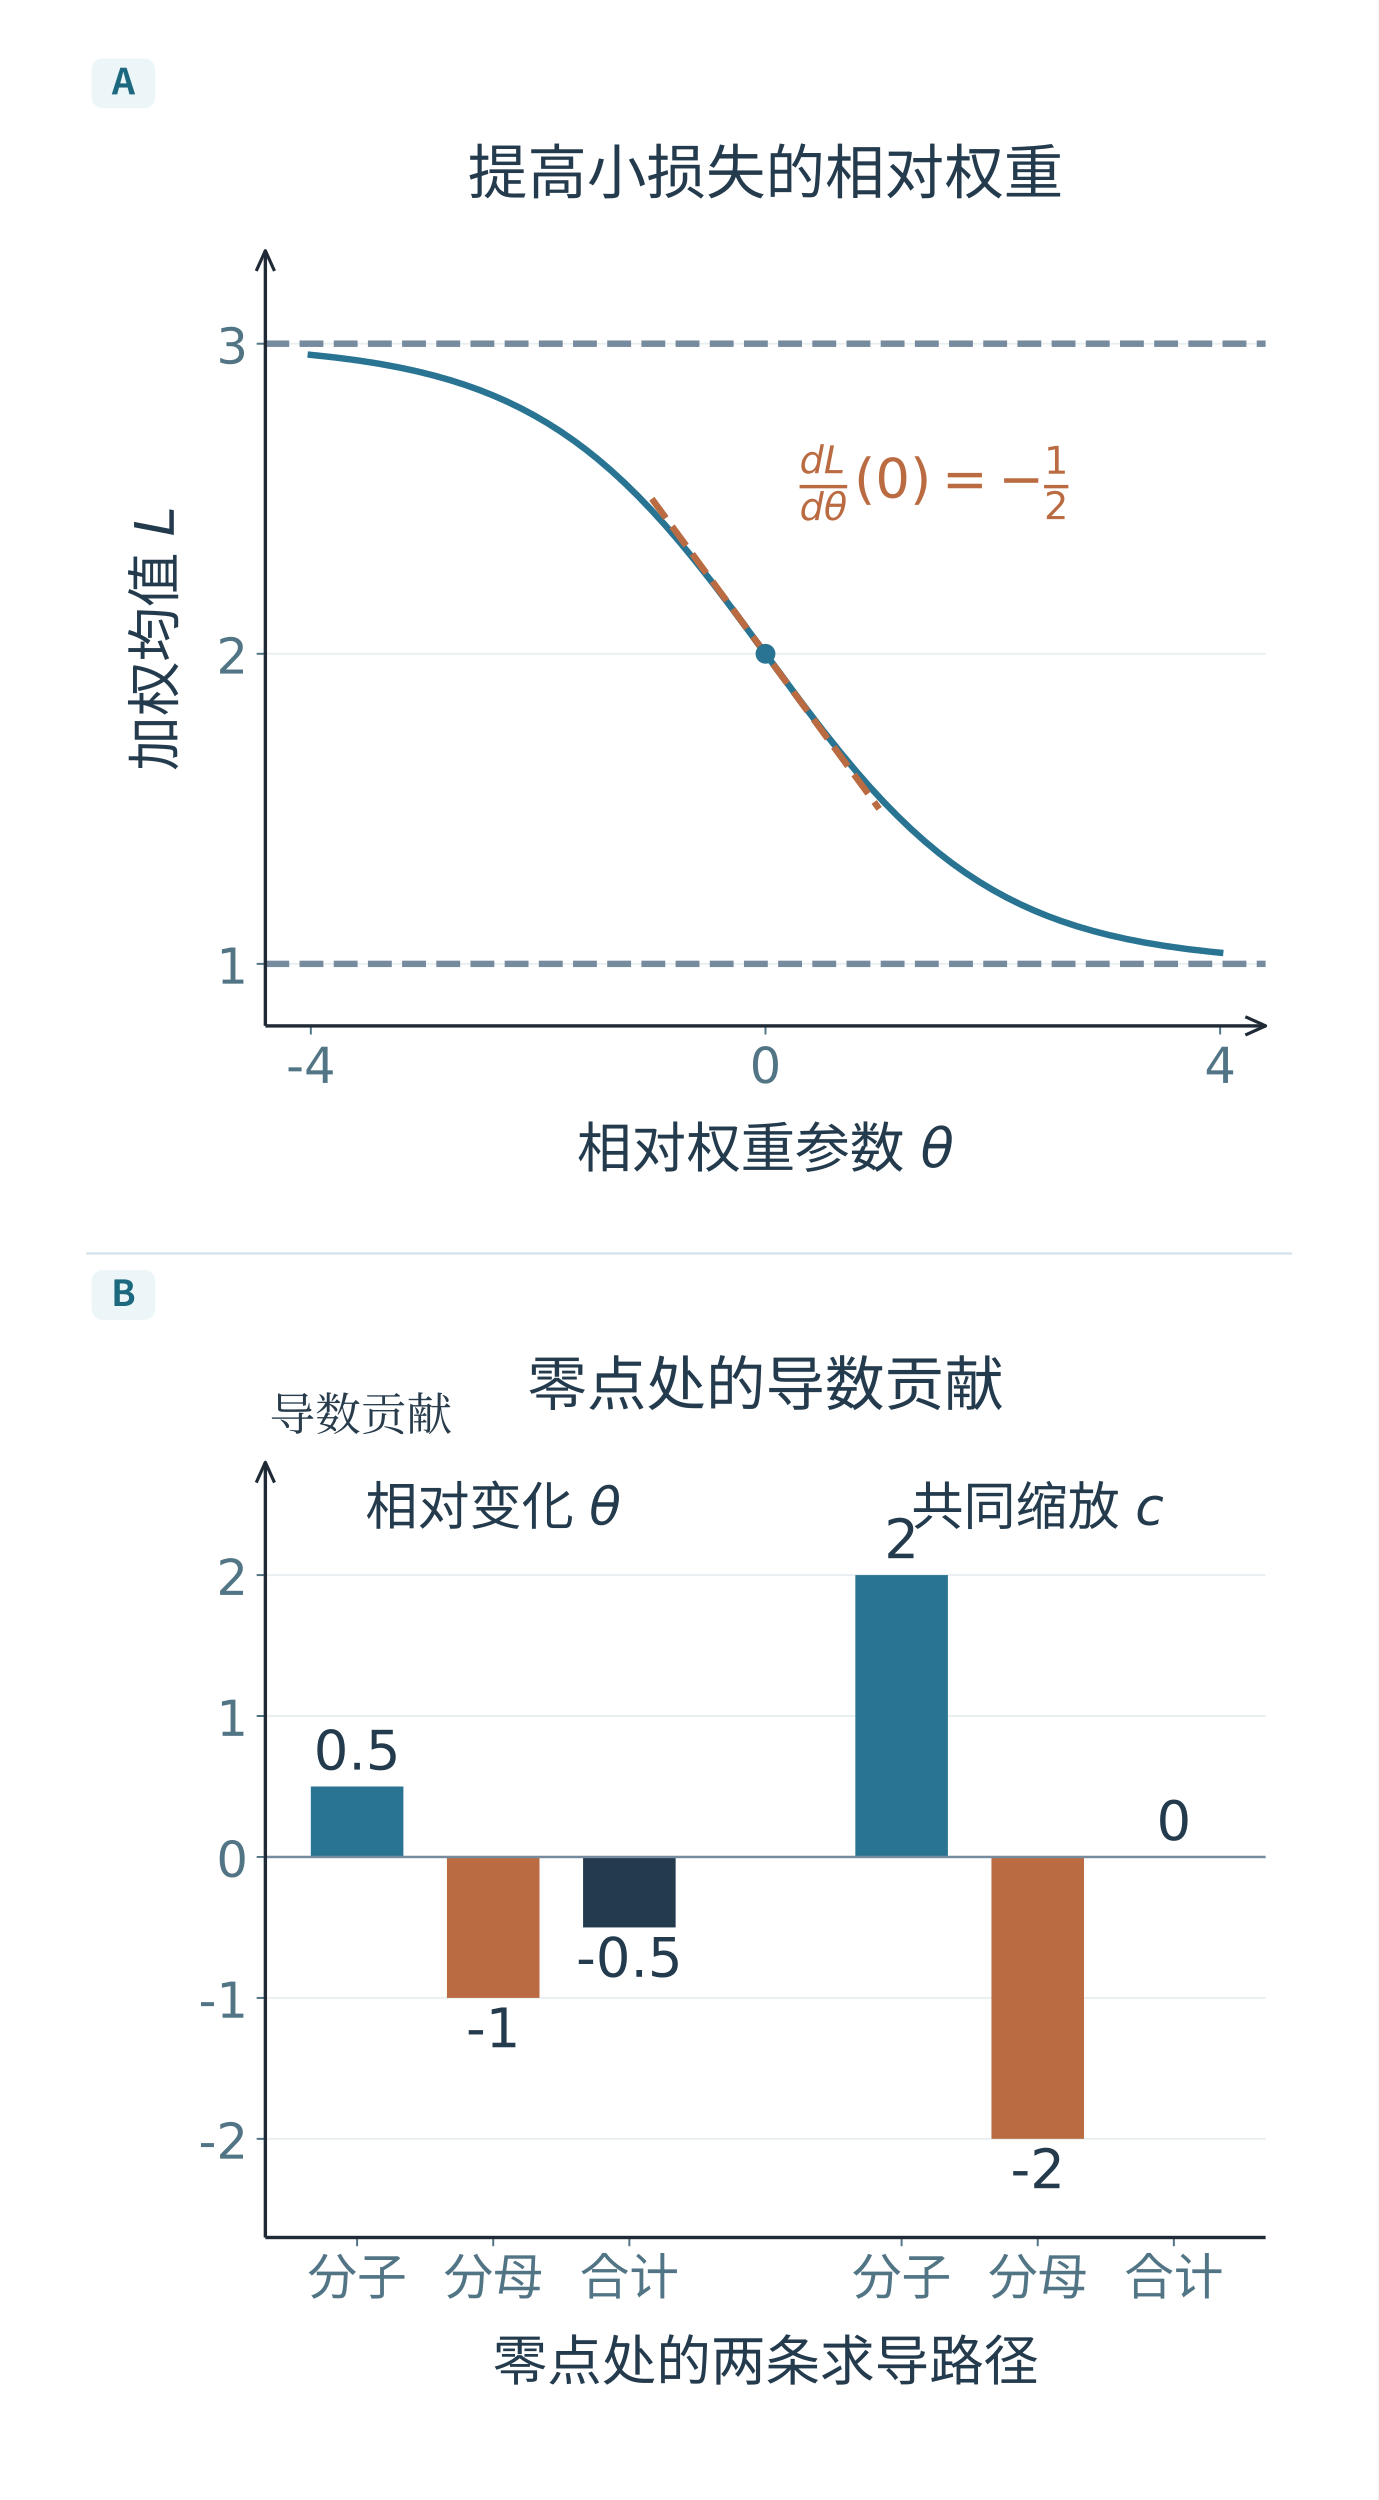
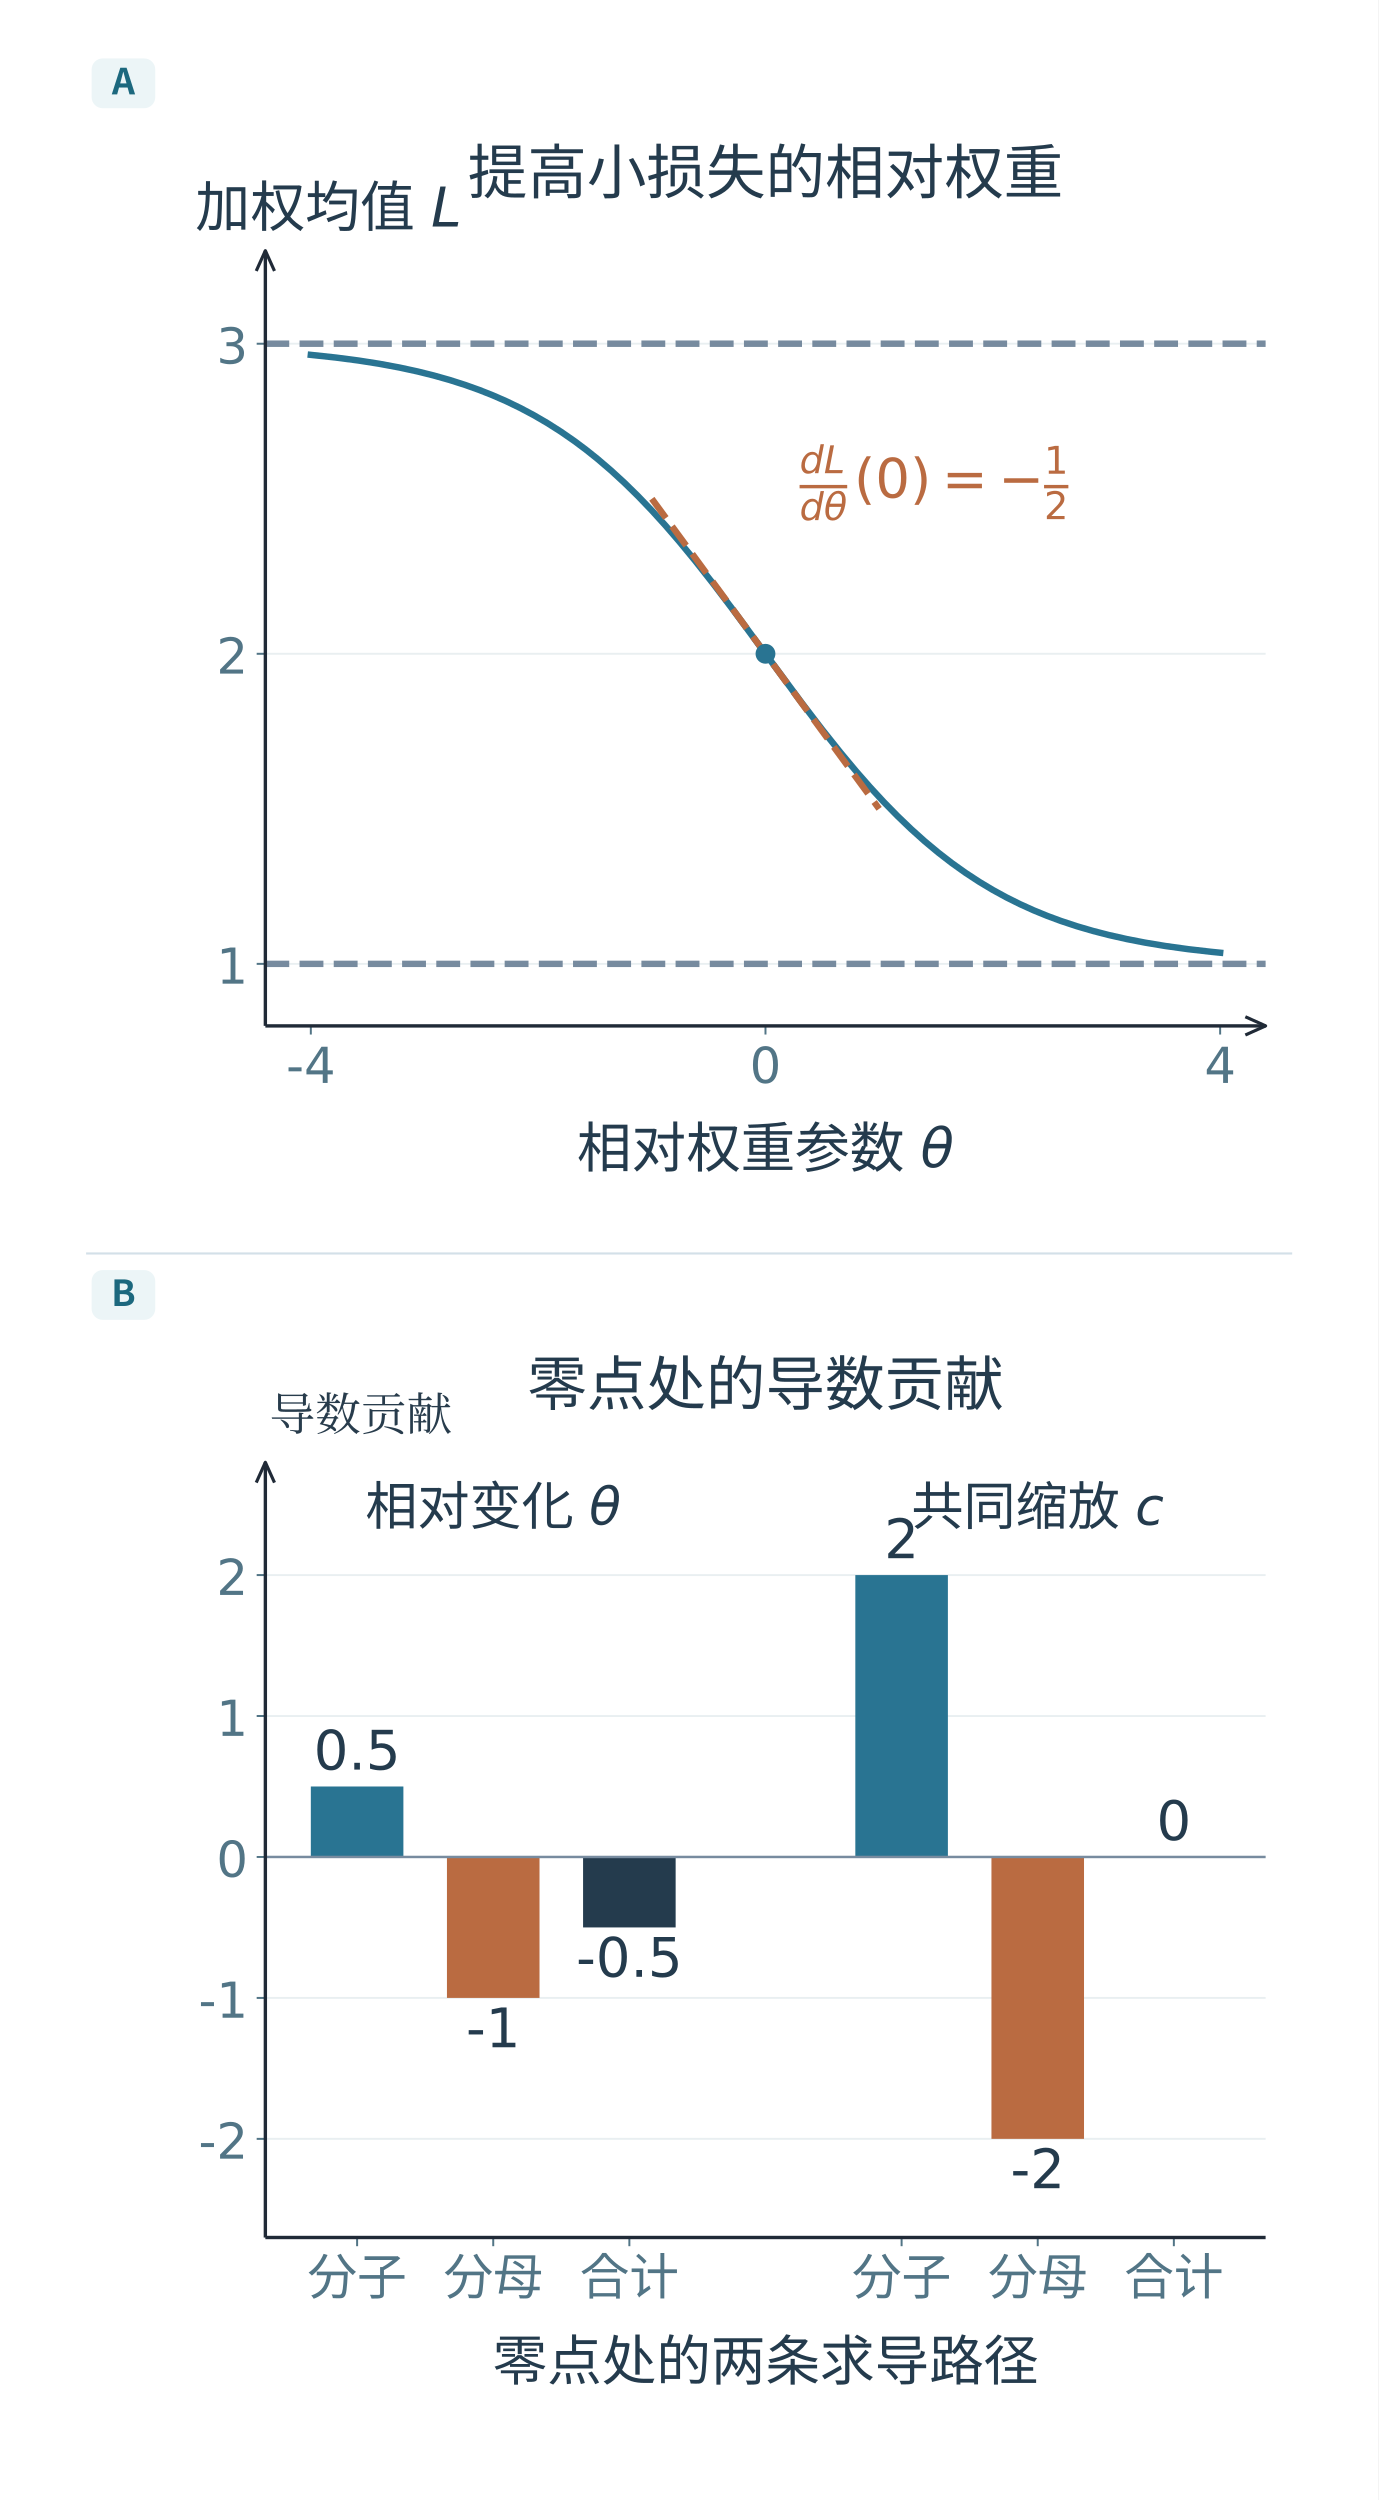
<svg xmlns="http://www.w3.org/2000/svg" xmlns:xlink="http://www.w3.org/1999/xlink" width="996.48" height="1807.48" viewBox="-18.24 110.76 996.48 1807.48" role="img" aria-labelledby="diagram-title">
  <defs>
    <style type="text/css">*{stroke-linejoin: round; stroke-linecap: butt}</style>
    <path id="me010e89518" d="M 0 0 L 0 3.5 " style="stroke: #527586; stroke-width: 0.8" />
    <path id="mdba29f1789" d="M 0 0 L -3.5 0 " style="stroke: #527586; stroke-width: 0.8" />
    <path id="m7f87ee3a0f" d="M 0 3.5 C 0.928 3.5 1.819 3.131 2.475 2.475 C 3.131 1.819 3.5 0.928 3.5 0 C 3.5 -0.928 3.131 -1.819 2.475 -2.475 C 1.819 -3.131 0.928 -3.5 0 -3.5 C -0.928 -3.5 -1.819 -3.131 -2.475 -2.475 C -3.131 -1.819 -3.5 -0.928 -3.5 0 C -3.5 0.928 -3.131 1.819 -2.475 2.475 C -1.819 3.131 -0.928 3.5 0 3.5 z " style="stroke: #297492" />
    <clipPath id="p6cd1a3af29">
      <rect x="115.2" y="90.72" width="403.2" height="312.48" />
    </clipPath>
    <clipPath id="pb2542cc7dc">
      <rect x="679.68" y="90.72" width="403.2" height="312.48" />
    </clipPath>
  </defs>
  <rect id="edition-paper" x="-18.24" y="110.76" width="996.48" height="1807.48" fill="#ffffff" />
  <svg id="edition-view" x="0" y="129" width="960" height="1771" viewBox="0 129 960 1771" overflow="hidden">
    <rect x="0" y="0" width="960" height="1900" fill="#ffffff" />
    <g font-family="Microsoft YaHei, Noto Sans CJK SC, Arial, sans-serif">
      <rect x="48" y="153" width="46" height="36" rx="8" fill="#ecf5f7" />
      <text x="71" y="179" font-size="26" font-weight="700" fill="#1c687e" text-anchor="middle">A</text>
    </g>
    <g transform="translate(-33.0069 129.2948) scale(1.793574)">
      <g id="axes_1">
        <g id="patch_2">
          <path d="M 115.2 403.2 L 518.4 403.2 L 518.4 90.72 L 115.2 90.72 z " style="fill: #ffffff" />
        </g>
        <g id="matplotlib.axis_1">
          <g id="xtick_1">
            <g id="line2d_1">
      </g>
            <g id="line2d_2">
              <g>
                <use xlink:href="#me010e89518" x="133.527" y="403.2" style="fill: #527586; stroke: #527586; stroke-width: 0.8" />
              </g>
            </g>
            <g id="text_1">
              <text style="font-size: 20px; font-family: 'Microsoft YaHei', 'DejaVu Sans'; text-anchor: middle; fill: #527586" x="133.527" y="426.188" transform="rotate(-0 133.5273 426.1875)">-4</text>
            </g>
          </g>
          <g id="xtick_2">
            <g id="line2d_3">
      </g>
            <g id="line2d_4">
              <g>
                <use xlink:href="#me010e89518" x="316.8" y="403.2" style="fill: #527586; stroke: #527586; stroke-width: 0.8" />
              </g>
            </g>
            <g id="text_2">
              <text style="font-size: 20px; font-family: 'Microsoft YaHei', 'DejaVu Sans'; text-anchor: middle; fill: #527586" x="316.8" y="426.188" transform="rotate(-0 316.8 426.1875)">0</text>
            </g>
          </g>
          <g id="xtick_3">
            <g id="line2d_5">
      </g>
            <g id="line2d_6">
              <g>
                <use xlink:href="#me010e89518" x="500.073" y="403.2" style="fill: #527586; stroke: #527586; stroke-width: 0.8" />
              </g>
            </g>
            <g id="text_3">
              <text style="font-size: 20px; font-family: 'Microsoft YaHei', 'DejaVu Sans'; text-anchor: middle; fill: #527586" x="500.073" y="426.188" transform="rotate(-0 500.0727 426.1875)">4</text>
            </g>
          </g>
          <g id="text_4">
            <g style="fill: #243b4d" transform="translate(240.79 460.7456)">
              <text>
                <tspan x="0" y="-0.531" style="font-size: 22px; font-family: 'Microsoft YaHei'; fill: #243b4d">相</tspan>
                <tspan x="22" y="-0.531" style="font-size: 22px; font-family: 'Microsoft YaHei'; fill: #243b4d">对</tspan>
                <tspan x="44" y="-0.531" style="font-size: 22px; font-family: 'Microsoft YaHei'; fill: #243b4d">权</tspan>
                <tspan x="66" y="-0.531" style="font-size: 22px; font-family: 'Microsoft YaHei'; fill: #243b4d">重</tspan>
                <tspan x="88" y="-0.531" style="font-size: 22px; font-family: 'Microsoft YaHei'; fill: #243b4d">参</tspan>
                <tspan x="110" y="-0.531" style="font-size: 22px; font-family: 'Microsoft YaHei'; fill: #243b4d">数</tspan>
                <tspan x="132" y="-0.531" style="font-size: 22px; font-family: 'Microsoft YaHei'; fill: #243b4d"> </tspan>
                <tspan x="138.51" y="-0.531" style="font-style: oblique; font-size: 22px; font-family: 'DejaVu Sans'; fill: #243b4d">θ</tspan>
              </text>
            </g>
          </g>
        </g>
        <g id="matplotlib.axis_2">
          <g id="ytick_1">
            <g id="line2d_7">
              <line x1="115.2" y1="378.202" x2="518.4" y2="378.202" stroke="#d6e2e5" stroke-width="0.776" stroke-opacity="0.55" clip-path="url(#p6cd1a3af29)" />
            </g>
            <g id="line2d_8">
              <g>
                <use xlink:href="#mdba29f1789" x="115.2" y="378.202" style="fill: #527586; stroke: #527586; stroke-width: 0.8" />
              </g>
            </g>
            <g id="text_5">
              <text style="font-size: 20px; font-family: 'Microsoft YaHei', 'DejaVu Sans'; text-anchor: end; fill: #527586" x="108.2" y="386.195" transform="rotate(-0 108.2 386.1954)">1</text>
            </g>
          </g>
          <g id="ytick_2">
            <g id="line2d_9">
              <line x1="115.2" y1="253.21" x2="518.4" y2="253.21" stroke="#d6e2e5" stroke-width="0.776" stroke-opacity="0.55" clip-path="url(#p6cd1a3af29)" />
            </g>
            <g id="line2d_10">
              <g>
                <use xlink:href="#mdba29f1789" x="115.2" y="253.21" style="fill: #527586; stroke: #527586; stroke-width: 0.8" />
              </g>
            </g>
            <g id="text_6">
              <text style="font-size: 20px; font-family: 'Microsoft YaHei', 'DejaVu Sans'; text-anchor: end; fill: #527586" x="108.2" y="261.203" transform="rotate(-0 108.2 261.2034)">2</text>
            </g>
          </g>
          <g id="ytick_3">
            <g id="line2d_11">
              <line x1="115.2" y1="128.218" x2="518.4" y2="128.218" stroke="#d6e2e5" stroke-width="0.776" stroke-opacity="0.55" clip-path="url(#p6cd1a3af29)" />
            </g>
            <g id="line2d_12">
              <g>
                <use xlink:href="#mdba29f1789" x="115.2" y="128.218" style="fill: #527586; stroke: #527586; stroke-width: 0.8" />
              </g>
            </g>
            <g id="text_7">
              <text style="font-size: 20px; font-family: 'Microsoft YaHei', 'DejaVu Sans'; text-anchor: end; fill: #527586" x="108.2" y="136.211" transform="rotate(-0 108.2 136.2114)">3</text>
            </g>
          </g>
          <g id="text_8">
-             <g style="fill: #243b4d" transform="translate(79.00281 300.42) rotate(-90)">
-               <text>
-                 <tspan x="0" y="-0.703" style="font-size: 22px; font-family: 'Microsoft YaHei'; fill: #243b4d">加</tspan>
-                 <tspan x="22" y="-0.703" style="font-size: 22px; font-family: 'Microsoft YaHei'; fill: #243b4d">权</tspan>
-                 <tspan x="44" y="-0.703" style="font-size: 22px; font-family: 'Microsoft YaHei'; fill: #243b4d">均</tspan>
-                 <tspan x="66" y="-0.703" style="font-size: 22px; font-family: 'Microsoft YaHei'; fill: #243b4d">值</tspan>
-                 <tspan x="88" y="-0.703" style="font-size: 22px; font-family: 'Microsoft YaHei'; fill: #243b4d"> </tspan>
-                 <tspan x="94.51" y="-0.703" style="font-style: oblique; font-size: 22px; font-family: 'DejaVu Sans'; fill: #243b4d">L</tspan>
-               </text>
-             </g>
-           </g>
+ 
+      </g>
        </g>
        <g id="line2d_13">
          <path d="M 133.527 132.714 L 143.607 133.796 L 152.771 134.997 L 161.018 136.291 L 169.265 137.822 L 176.596 139.414 L 183.011 141.01 L 189.425 142.82 L 195.84 144.869 L 201.338 146.833 L 206.836 149.009 L 212.335 151.414 L 217.833 154.066 L 223.331 156.982 L 228.829 160.181 L 234.327 163.678 L 239.825 167.489 L 244.407 170.914 L 248.989 174.571 L 254.487 179.274 L 259.985 184.323 L 265.484 189.716 L 270.982 195.449 L 276.48 201.507 L 281.978 207.874 L 288.393 215.657 L 295.724 224.958 L 303.971 235.824 L 315.884 251.96 L 331.462 273.039 L 339.709 283.822 L 347.04 293.022 L 353.455 300.7 L 358.953 306.967 L 364.451 312.918 L 369.949 318.539 L 375.447 323.818 L 380.945 328.751 L 386.444 333.339 L 391.942 337.588 L 397.44 341.506 L 402.938 345.106 L 408.436 348.403 L 413.935 351.411 L 419.433 354.149 L 424.931 356.634 L 430.429 358.885 L 435.927 360.918 L 442.342 363.039 L 448.756 364.915 L 455.171 366.57 L 462.502 368.221 L 469.833 369.646 L 478.08 371.015 L 487.244 372.287 L 496.407 373.338 L 500.073 373.705 L 500.073 373.705 " clip-path="url(#p6cd1a3af29)" style="fill: none; stroke: #297492; stroke-width: 2.6; stroke-linecap: square" />
        </g>
        <g id="line2d_14">
          <path d="M 115.2 378.202 L 518.4 378.202 " clip-path="url(#p6cd1a3af29)" style="fill: none; stroke-dasharray: 9.62,4.16; stroke-dashoffset: 0; stroke: #778b9f; stroke-width: 2.6" />
        </g>
        <g id="line2d_15">
          <path d="M 115.2 128.218 L 518.4 128.218 " clip-path="url(#p6cd1a3af29)" style="fill: none; stroke-dasharray: 9.62,4.16; stroke-dashoffset: 0; stroke: #778b9f; stroke-width: 2.6" />
        </g>
        <g id="line2d_16">
          <path d="M 270.982 190.714 L 362.618 315.706 " clip-path="url(#p6cd1a3af29)" style="fill: none; stroke-dasharray: 9.62,4.16; stroke-dashoffset: 0; stroke: #ba6b41; stroke-width: 2.6" />
        </g>
        <g id="line2d_17">
          <g clip-path="url(#p6cd1a3af29)">
            <use xlink:href="#m7f87ee3a0f" x="316.8" y="253.21" style="fill: #297492; stroke: #297492" />
          </g>
        </g>
        <g id="patch_3">
          <line x1="115.2" y1="403.2" x2="115.2" y2="90.72" stroke="#202a37" stroke-width="1.362" />
          <polyline points="111.522,98.893 115.2,90.72 118.878,98.893" fill="none" stroke="#202a37" stroke-width="1.28" stroke-linejoin="round" stroke-linecap="round" />
        </g>
        <g id="patch_4">
          <line x1="115.2" y1="403.2" x2="518.4" y2="403.2" stroke="#202a37" stroke-width="1.362" />
          <polyline points="510.227,399.522 518.4,403.2 510.227,406.878" fill="none" stroke="#202a37" stroke-width="1.28" stroke-linejoin="round" stroke-linecap="round" />
        </g>
        <g id="text_9">
          <g style="fill: #ba6b41" transform="translate(330.5455 190.7136)">
            <text>
              <tspan x="0" y="-10.297" style="font-style: oblique; font-size: 15.4px; font-family: 'DejaVu Sans'; fill: #ba6b41">d</tspan>
              <tspan x="0" y="8.62" style="font-style: oblique; font-size: 15.4px; font-family: 'DejaVu Sans'; fill: #ba6b41">d</tspan>
              <tspan x="9.775" y="-10.297" style="font-style: oblique; font-size: 15.4px; font-family: 'DejaVu Sans'; fill: #ba6b41">L</tspan>
              <tspan x="9.775" y="8.62" style="font-style: oblique; font-size: 15.4px; font-family: 'DejaVu Sans'; fill: #ba6b41">θ</tspan>
              <tspan x="21.947" y="-0.445" style="font-size: 22px; font-family: 'DejaVu Sans'; fill: #ba6b41">(</tspan>
              <tspan x="30.53" y="-0.445" style="font-size: 22px; font-family: 'DejaVu Sans'; fill: #ba6b41">0</tspan>
              <tspan x="44.527" y="-0.445" style="font-size: 22px; font-family: 'DejaVu Sans'; fill: #ba6b41">)</tspan>
              <tspan x="57.397" y="-0.445" style="font-size: 22px; font-family: 'DejaVu Sans'; fill: #ba6b41">=</tspan>
              <tspan x="80.116" y="-0.445" style="font-size: 22px; font-family: 'DejaVu Sans'; fill: #ba6b41">−</tspan>
              <tspan x="98.55" y="-10.078" style="font-size: 15.4px; font-family: 'DejaVu Sans'; fill: #ba6b41">1</tspan>
              <tspan x="98.55" y="8.227" style="font-size: 15.4px; font-family: 'DejaVu Sans'; fill: #ba6b41">2</tspan>
            </text>
            <rect x="0" y="-5.578" width="19.197" height="1.375" />
            <rect x="98.55" y="-5.578" width="9.798" height="1.375" />
          </g>
        </g>
        <g id="text_10">
          <text style="font-size: 24px; font-family: 'Microsoft YaHei', 'DejaVu Sans'; text-anchor: middle; fill: #243b4d" x="316.8" y="67.72" transform="rotate(-0 316.8 67.72)">提高小损失的相对权重</text>
        </g>
      </g>
    </g>
    <path d="M44 1017.001 H916" stroke="#d3e0e8" stroke-width="1.5" />
    <g font-family="Microsoft YaHei, Noto Sans CJK SC, Arial, sans-serif">
      <rect x="48" y="1029.0" width="46" height="36" rx="8" fill="#ecf5f7" />
      <text x="71" y="1055.0" font-size="26" font-weight="700" fill="#1c687e" text-anchor="middle">B</text>
    </g>
    <g transform="translate(-1045.443 1005.296) scale(1.793574)">
      <g id="axes_2">
        <g id="patch_5">
          <path d="M 679.68 403.2 L 1082.88 403.2 L 1082.88 90.72 L 679.68 90.72 z " style="fill: #ffffff" />
        </g>
        <g id="matplotlib.axis_3">
          <g id="xtick_4">
            <g id="line2d_18">
      </g>
            <g id="line2d_19">
              <g>
                <use xlink:href="#me010e89518" x="716.664" y="403.2" style="fill: #527586; stroke: #527586; stroke-width: 0.8" />
              </g>
            </g>
            <g id="text_11">
              <text style="font-size: 20px; font-family: 'Microsoft YaHei', 'DejaVu Sans'; text-anchor: middle; fill: #527586" x="716.664" y="426.188" transform="rotate(-0 716.6638 426.1875)">分子</text>
            </g>
          </g>
          <g id="xtick_5">
            <g id="line2d_20">
      </g>
            <g id="line2d_21">
              <g>
                <use xlink:href="#me010e89518" x="771.536" y="403.2" style="fill: #527586; stroke: #527586; stroke-width: 0.8" />
              </g>
            </g>
            <g id="text_12">
              <text style="font-size: 20px; font-family: 'Microsoft YaHei', 'DejaVu Sans'; text-anchor: middle; fill: #527586" x="771.536" y="426.188" transform="rotate(-0 771.5359 426.1875)">分母</text>
            </g>
          </g>
          <g id="xtick_6">
            <g id="line2d_22">
      </g>
            <g id="line2d_23">
              <g>
                <use xlink:href="#me010e89518" x="826.408" y="403.2" style="fill: #527586; stroke: #527586; stroke-width: 0.8" />
              </g>
            </g>
            <g id="text_13">
              <text style="font-size: 20px; font-family: 'Microsoft YaHei', 'DejaVu Sans'; text-anchor: middle; fill: #527586" x="826.408" y="426.188" transform="rotate(-0 826.4079 426.1875)">合计</text>
            </g>
          </g>
          <g id="xtick_7">
            <g id="line2d_24">
      </g>
            <g id="line2d_25">
              <g>
                <use xlink:href="#me010e89518" x="936.152" y="403.2" style="fill: #527586; stroke: #527586; stroke-width: 0.8" />
              </g>
            </g>
            <g id="text_14">
              <text style="font-size: 20px; font-family: 'Microsoft YaHei', 'DejaVu Sans'; text-anchor: middle; fill: #527586" x="936.152" y="426.188" transform="rotate(-0 936.1521 426.1875)">分子</text>
            </g>
          </g>
          <g id="xtick_8">
            <g id="line2d_26">
      </g>
            <g id="line2d_27">
              <g>
                <use xlink:href="#me010e89518" x="991.024" y="403.2" style="fill: #527586; stroke: #527586; stroke-width: 0.8" />
              </g>
            </g>
            <g id="text_15">
              <text style="font-size: 20px; font-family: 'Microsoft YaHei', 'DejaVu Sans'; text-anchor: middle; fill: #527586" x="991.024" y="426.188" transform="rotate(-0 991.0241 426.1875)">分母</text>
            </g>
          </g>
          <g id="xtick_9">
            <g id="line2d_28">
      </g>
            <g id="line2d_29">
              <g>
                <use xlink:href="#me010e89518" x="1045.896" y="403.2" style="fill: #527586; stroke: #527586; stroke-width: 0.8" />
              </g>
            </g>
            <g id="text_16">
              <text style="font-size: 20px; font-family: 'Microsoft YaHei', 'DejaVu Sans'; text-anchor: middle; fill: #527586" x="1045.896" y="426.188" transform="rotate(-0 1045.896 426.1875)">合计</text>
            </g>
          </g>
          <g id="text_17">
            <text style="font-size: 22px; font-family: 'Microsoft YaHei', 'DejaVu Sans'; text-anchor: middle; fill: #243b4d" x="881.28" y="460.746" transform="rotate(-0 881.28 460.7456)">零点处的两条求导路径</text>
          </g>
        </g>
        <g id="matplotlib.axis_4">
          <g id="ytick_4">
            <g id="line2d_30">
              <line x1="679.68" y1="363.43" x2="1082.88" y2="363.43" stroke="#d6e2e5" stroke-width="0.776" stroke-opacity="0.55" clip-path="url(#pb2542cc7dc)" />
            </g>
            <g id="line2d_31">
              <g>
                <use xlink:href="#mdba29f1789" x="679.68" y="363.43" style="fill: #527586; stroke: #527586; stroke-width: 0.8" />
              </g>
            </g>
            <g id="text_18">
              <text style="font-size: 20px; font-family: 'Microsoft YaHei', 'DejaVu Sans'; text-anchor: end; fill: #527586" x="672.68" y="371.424" transform="rotate(-0 672.68 371.4236)">-2</text>
            </g>
          </g>
          <g id="ytick_5">
            <g id="line2d_32">
              <line x1="679.68" y1="306.615" x2="1082.88" y2="306.615" stroke="#d6e2e5" stroke-width="0.776" stroke-opacity="0.55" clip-path="url(#pb2542cc7dc)" />
            </g>
            <g id="line2d_33">
              <g>
                <use xlink:href="#mdba29f1789" x="679.68" y="306.615" style="fill: #527586; stroke: #527586; stroke-width: 0.8" />
              </g>
            </g>
            <g id="text_19">
              <text style="font-size: 20px; font-family: 'Microsoft YaHei', 'DejaVu Sans'; text-anchor: end; fill: #527586" x="672.68" y="314.609" transform="rotate(-0 672.68 314.609)">-1</text>
            </g>
          </g>
          <g id="ytick_6">
            <g id="line2d_34">
              <line x1="679.68" y1="249.801" x2="1082.88" y2="249.801" stroke="#d6e2e5" stroke-width="0.776" stroke-opacity="0.55" clip-path="url(#pb2542cc7dc)" />
            </g>
            <g id="line2d_35">
              <g>
                <use xlink:href="#mdba29f1789" x="679.68" y="249.801" style="fill: #527586; stroke: #527586; stroke-width: 0.8" />
              </g>
            </g>
            <g id="text_20">
              <text style="font-size: 20px; font-family: 'Microsoft YaHei', 'DejaVu Sans'; text-anchor: end; fill: #527586" x="672.68" y="257.794" transform="rotate(-0 672.68 257.7945)">0</text>
            </g>
          </g>
          <g id="ytick_7">
            <g id="line2d_36">
              <line x1="679.68" y1="192.986" x2="1082.88" y2="192.986" stroke="#d6e2e5" stroke-width="0.776" stroke-opacity="0.55" clip-path="url(#pb2542cc7dc)" />
            </g>
            <g id="line2d_37">
              <g>
                <use xlink:href="#mdba29f1789" x="679.68" y="192.986" style="fill: #527586; stroke: #527586; stroke-width: 0.8" />
              </g>
            </g>
            <g id="text_21">
              <text style="font-size: 20px; font-family: 'Microsoft YaHei', 'DejaVu Sans'; text-anchor: end; fill: #527586" x="672.68" y="200.98" transform="rotate(-0 672.68 200.9799)">1</text>
            </g>
          </g>
          <g id="ytick_8">
            <g id="line2d_38">
              <line x1="679.68" y1="136.172" x2="1082.88" y2="136.172" stroke="#d6e2e5" stroke-width="0.776" stroke-opacity="0.55" clip-path="url(#pb2542cc7dc)" />
            </g>
            <g id="line2d_39">
              <g>
                <use xlink:href="#mdba29f1789" x="679.68" y="136.172" style="fill: #527586; stroke: #527586; stroke-width: 0.8" />
              </g>
            </g>
            <g id="text_22">
              <text style="font-size: 20px; font-family: 'Microsoft YaHei', 'DejaVu Sans'; text-anchor: end; fill: #527586" x="672.68" y="144.165" transform="rotate(-0 672.68 144.1654)">2</text>
            </g>
          </g>
        </g>
        <g id="patch_6">
          <path d="M 698.007 249.801 L 735.32 249.801 L 735.32 221.393 L 698.007 221.393 z " clip-path="url(#pb2542cc7dc)" style="fill: #297492" />
        </g>
        <g id="patch_7">
          <path d="M 752.879 249.801 L 790.192 249.801 L 790.192 306.615 L 752.879 306.615 z " clip-path="url(#pb2542cc7dc)" style="fill: #ba6b41" />
        </g>
        <g id="patch_8">
          <path d="M 807.751 249.801 L 845.064 249.801 L 845.064 278.208 L 807.751 278.208 z " clip-path="url(#pb2542cc7dc)" style="fill: #243b4d" />
        </g>
        <g id="patch_9">
          <path d="M 917.496 249.801 L 954.809 249.801 L 954.809 136.172 L 917.496 136.172 z " clip-path="url(#pb2542cc7dc)" style="fill: #297492" />
        </g>
        <g id="patch_10">
          <path d="M 972.368 249.801 L 1009.681 249.801 L 1009.681 363.43 L 972.368 363.43 z " clip-path="url(#pb2542cc7dc)" style="fill: #ba6b41" />
        </g>
        <g id="patch_11">
          <path d="M 1027.24 249.801 L 1064.553 249.801 L 1064.553 249.801 L 1027.24 249.801 z " clip-path="url(#pb2542cc7dc)" style="fill: #243b4d" />
        </g>
        <g id="line2d_40">
          <path d="M 679.68 249.801 L 1082.88 249.801 " clip-path="url(#pb2542cc7dc)" style="fill: none; stroke: #778b9f; stroke-linecap: square" />
        </g>
        <g id="patch_12">
          <line x1="679.68" y1="403.2" x2="679.68" y2="90.72" stroke="#202a37" stroke-width="1.362" />
          <polyline points="676.002,98.893 679.68,90.72 683.358,98.893" fill="none" stroke="#202a37" stroke-width="1.28" stroke-linejoin="round" stroke-linecap="round" />
        </g>
        <g id="patch_13">
          <line x1="679.68" y1="403.2" x2="1082.88" y2="403.2" stroke="#202a37" stroke-width="1.362" />
        </g>
        <g id="text_24">
          <g style="fill: #243b4d" transform="translate(719.9809 116.2865)">
            <text>
              <tspan x="0" y="-0.422" style="font-size: 21px; font-family: 'Microsoft YaHei'; fill: #243b4d">相</tspan>
              <tspan x="21" y="-0.422" style="font-size: 21px; font-family: 'Microsoft YaHei'; fill: #243b4d">对</tspan>
              <tspan x="42" y="-0.422" style="font-size: 21px; font-family: 'Microsoft YaHei'; fill: #243b4d">变</tspan>
              <tspan x="63" y="-0.422" style="font-size: 21px; font-family: 'Microsoft YaHei'; fill: #243b4d">化</tspan>
              <tspan x="84" y="-0.422" style="font-size: 21px; font-family: 'Microsoft YaHei'; fill: #243b4d"> </tspan>
              <tspan x="90.214" y="-0.422" style="font-style: oblique; font-size: 21px; font-family: 'DejaVu Sans'; fill: #243b4d">θ</tspan>
            </text>
          </g>
        </g>
        <g id="text_25">
          <g style="fill: #243b4d" transform="translate(940.0991 116.2865)">
            <text>
              <tspan x="0" y="-0.391" style="font-size: 21px; font-family: 'Microsoft YaHei'; fill: #243b4d">共</tspan>
              <tspan x="21" y="-0.391" style="font-size: 21px; font-family: 'Microsoft YaHei'; fill: #243b4d">同</tspan>
              <tspan x="42" y="-0.391" style="font-size: 21px; font-family: 'Microsoft YaHei'; fill: #243b4d">缩</tspan>
              <tspan x="63" y="-0.391" style="font-size: 21px; font-family: 'Microsoft YaHei'; fill: #243b4d">放</tspan>
              <tspan x="84" y="-0.391" style="font-size: 21px; font-family: 'Microsoft YaHei'; fill: #243b4d"> </tspan>
              <tspan x="90.214" y="-0.391" style="font-style: oblique; font-size: 21px; font-family: 'DejaVu Sans'; fill: #243b4d">c</tspan>
            </text>
          </g>
        </g>
        <g id="text_26">
          <text style="font-size: 22px; font-family: 'Microsoft YaHei', 'DejaVu Sans'; text-anchor: middle; fill: #243b4d" x="716.664" y="214.576" transform="rotate(-0 716.6638 214.5757)">0.5</text>
        </g>
        <g id="text_27">
          <text style="font-size: 22px; font-family: 'Microsoft YaHei', 'DejaVu Sans'; text-anchor: middle; fill: #243b4d" x="771.536" y="326.5" transform="rotate(-0 771.5359 326.5004)">-1</text>
        </g>
        <g id="text_28">
          <text style="font-size: 22px; font-family: 'Microsoft YaHei', 'DejaVu Sans'; text-anchor: middle; fill: #243b4d" x="826.408" y="298.093" transform="rotate(-0 826.4079 298.0931)">-0.5</text>
        </g>
        <g id="text_29">
          <text style="font-size: 22px; font-family: 'Microsoft YaHei', 'DejaVu Sans'; text-anchor: middle; fill: #243b4d" x="936.152" y="129.354" transform="rotate(-0 936.1521 129.3539)">2</text>
        </g>
        <g id="text_30">
          <text style="font-size: 22px; font-family: 'Microsoft YaHei', 'DejaVu Sans'; text-anchor: middle; fill: #243b4d" x="991.024" y="383.315" transform="rotate(-0 991.0241 383.3149)">-2</text>
        </g>
        <g id="text_31">
          <text style="font-size: 22px; font-family: 'Microsoft YaHei', 'DejaVu Sans'; text-anchor: middle; fill: #243b4d" x="1045.896" y="242.983" transform="rotate(-0 1045.896 242.983)">0</text>
        </g>
        <g id="text_32">
          <text style="font-size: 24px; font-family: 'Microsoft YaHei', 'DejaVu Sans'; text-anchor: middle; fill: #243b4d" x="881.28" y="67.72" transform="rotate(-0 881.28 67.72)">零点处的导数贡献</text>
        </g>
      </g>
    </g>
    <text x="176.613" y="1145.009" font-family="SimSun, Noto Serif CJK SC, STSong, Microsoft YaHei, serif" font-size="33" fill="#283c4c" text-anchor="start" aria-label="导数贡献" id="text_23" data-axis-label="matplotlib.axis_4">导数贡献</text>
  </svg>
+   <g transform="translate(122.928 275.802) scale(1.803922)">
+     <g style="fill: #243b4d">
+       <text>
+         <tspan x="0" y="-0.703" style="font-size: 22px; font-family: 'Microsoft YaHei'; fill: #243b4d">加</tspan>
+         <tspan x="22" y="-0.703" style="font-size: 22px; font-family: 'Microsoft YaHei'; fill: #243b4d">权</tspan>
+         <tspan x="44" y="-0.703" style="font-size: 22px; font-family: 'Microsoft YaHei'; fill: #243b4d">均</tspan>
+         <tspan x="66" y="-0.703" style="font-size: 22px; font-family: 'Microsoft YaHei'; fill: #243b4d">值</tspan>
+         <tspan x="88" y="-0.703" style="font-size: 22px; font-family: 'Microsoft YaHei'; fill: #243b4d"> </tspan>
+         <tspan x="94.51" y="-0.703" style="font-style: oblique; font-size: 22px; font-family: 'DejaVu Sans'; fill: #243b4d">L</tspan>
+       </text>
+     </g>
+   </g>
</svg>
